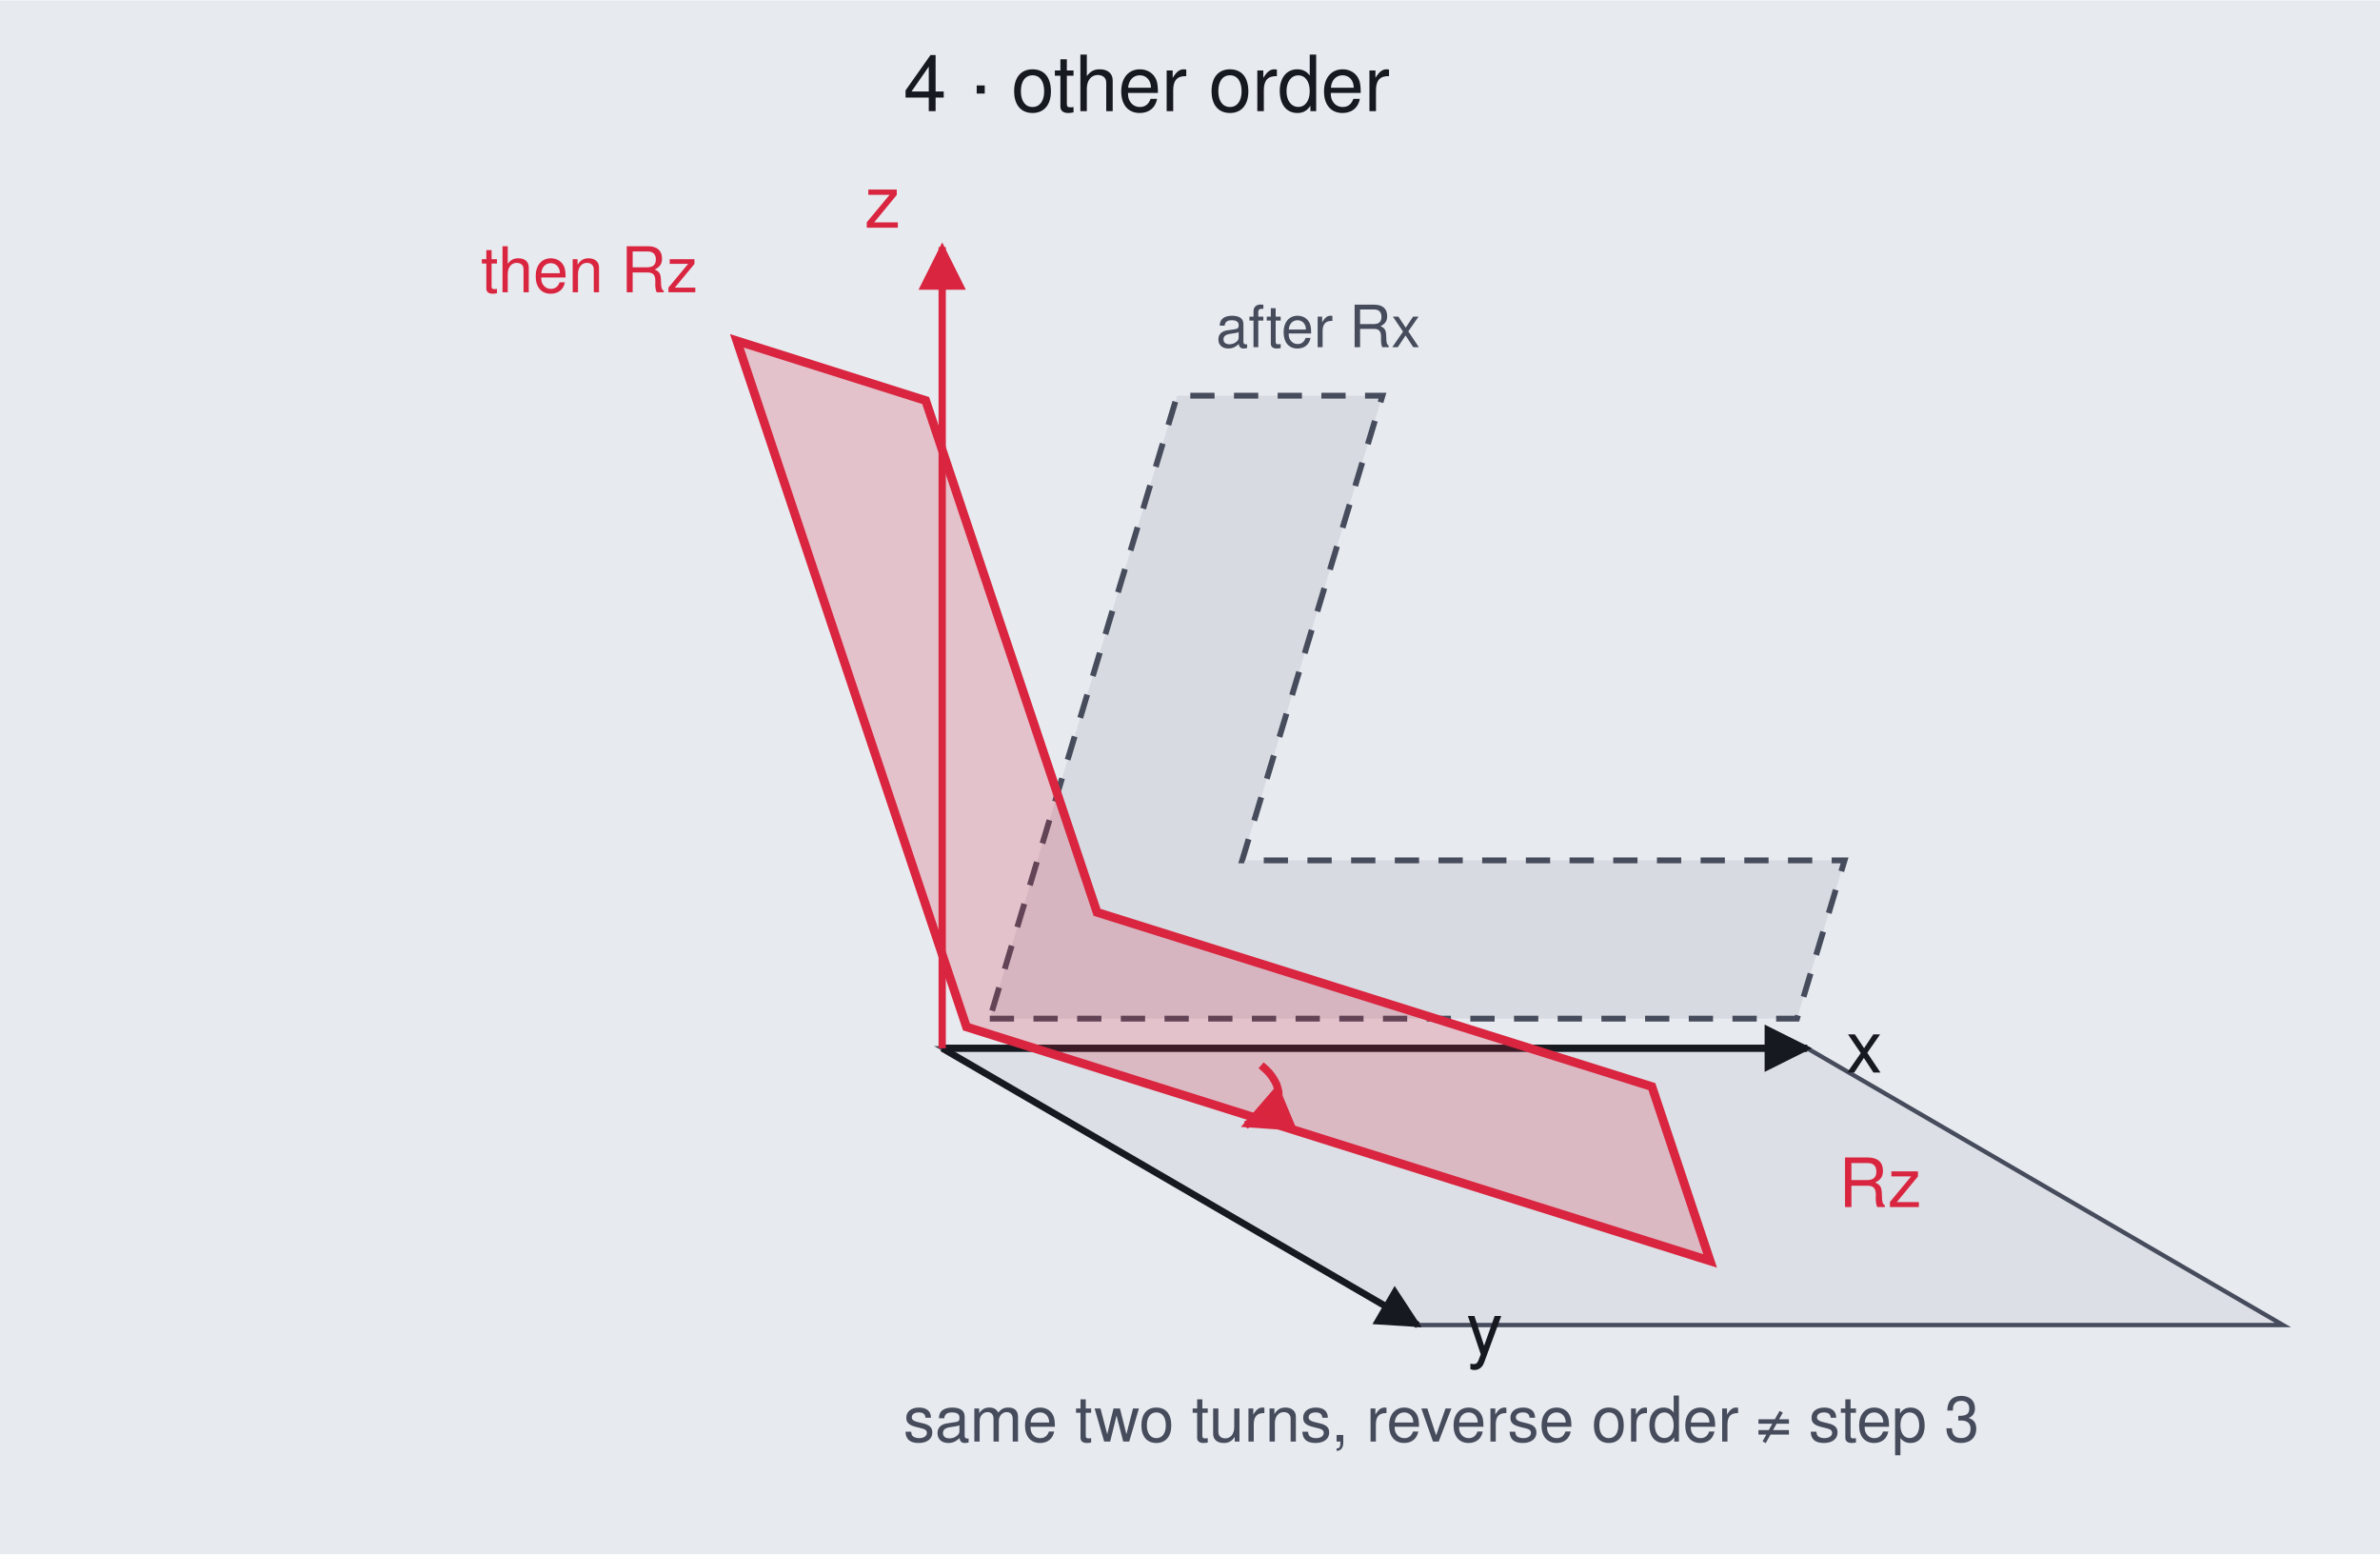
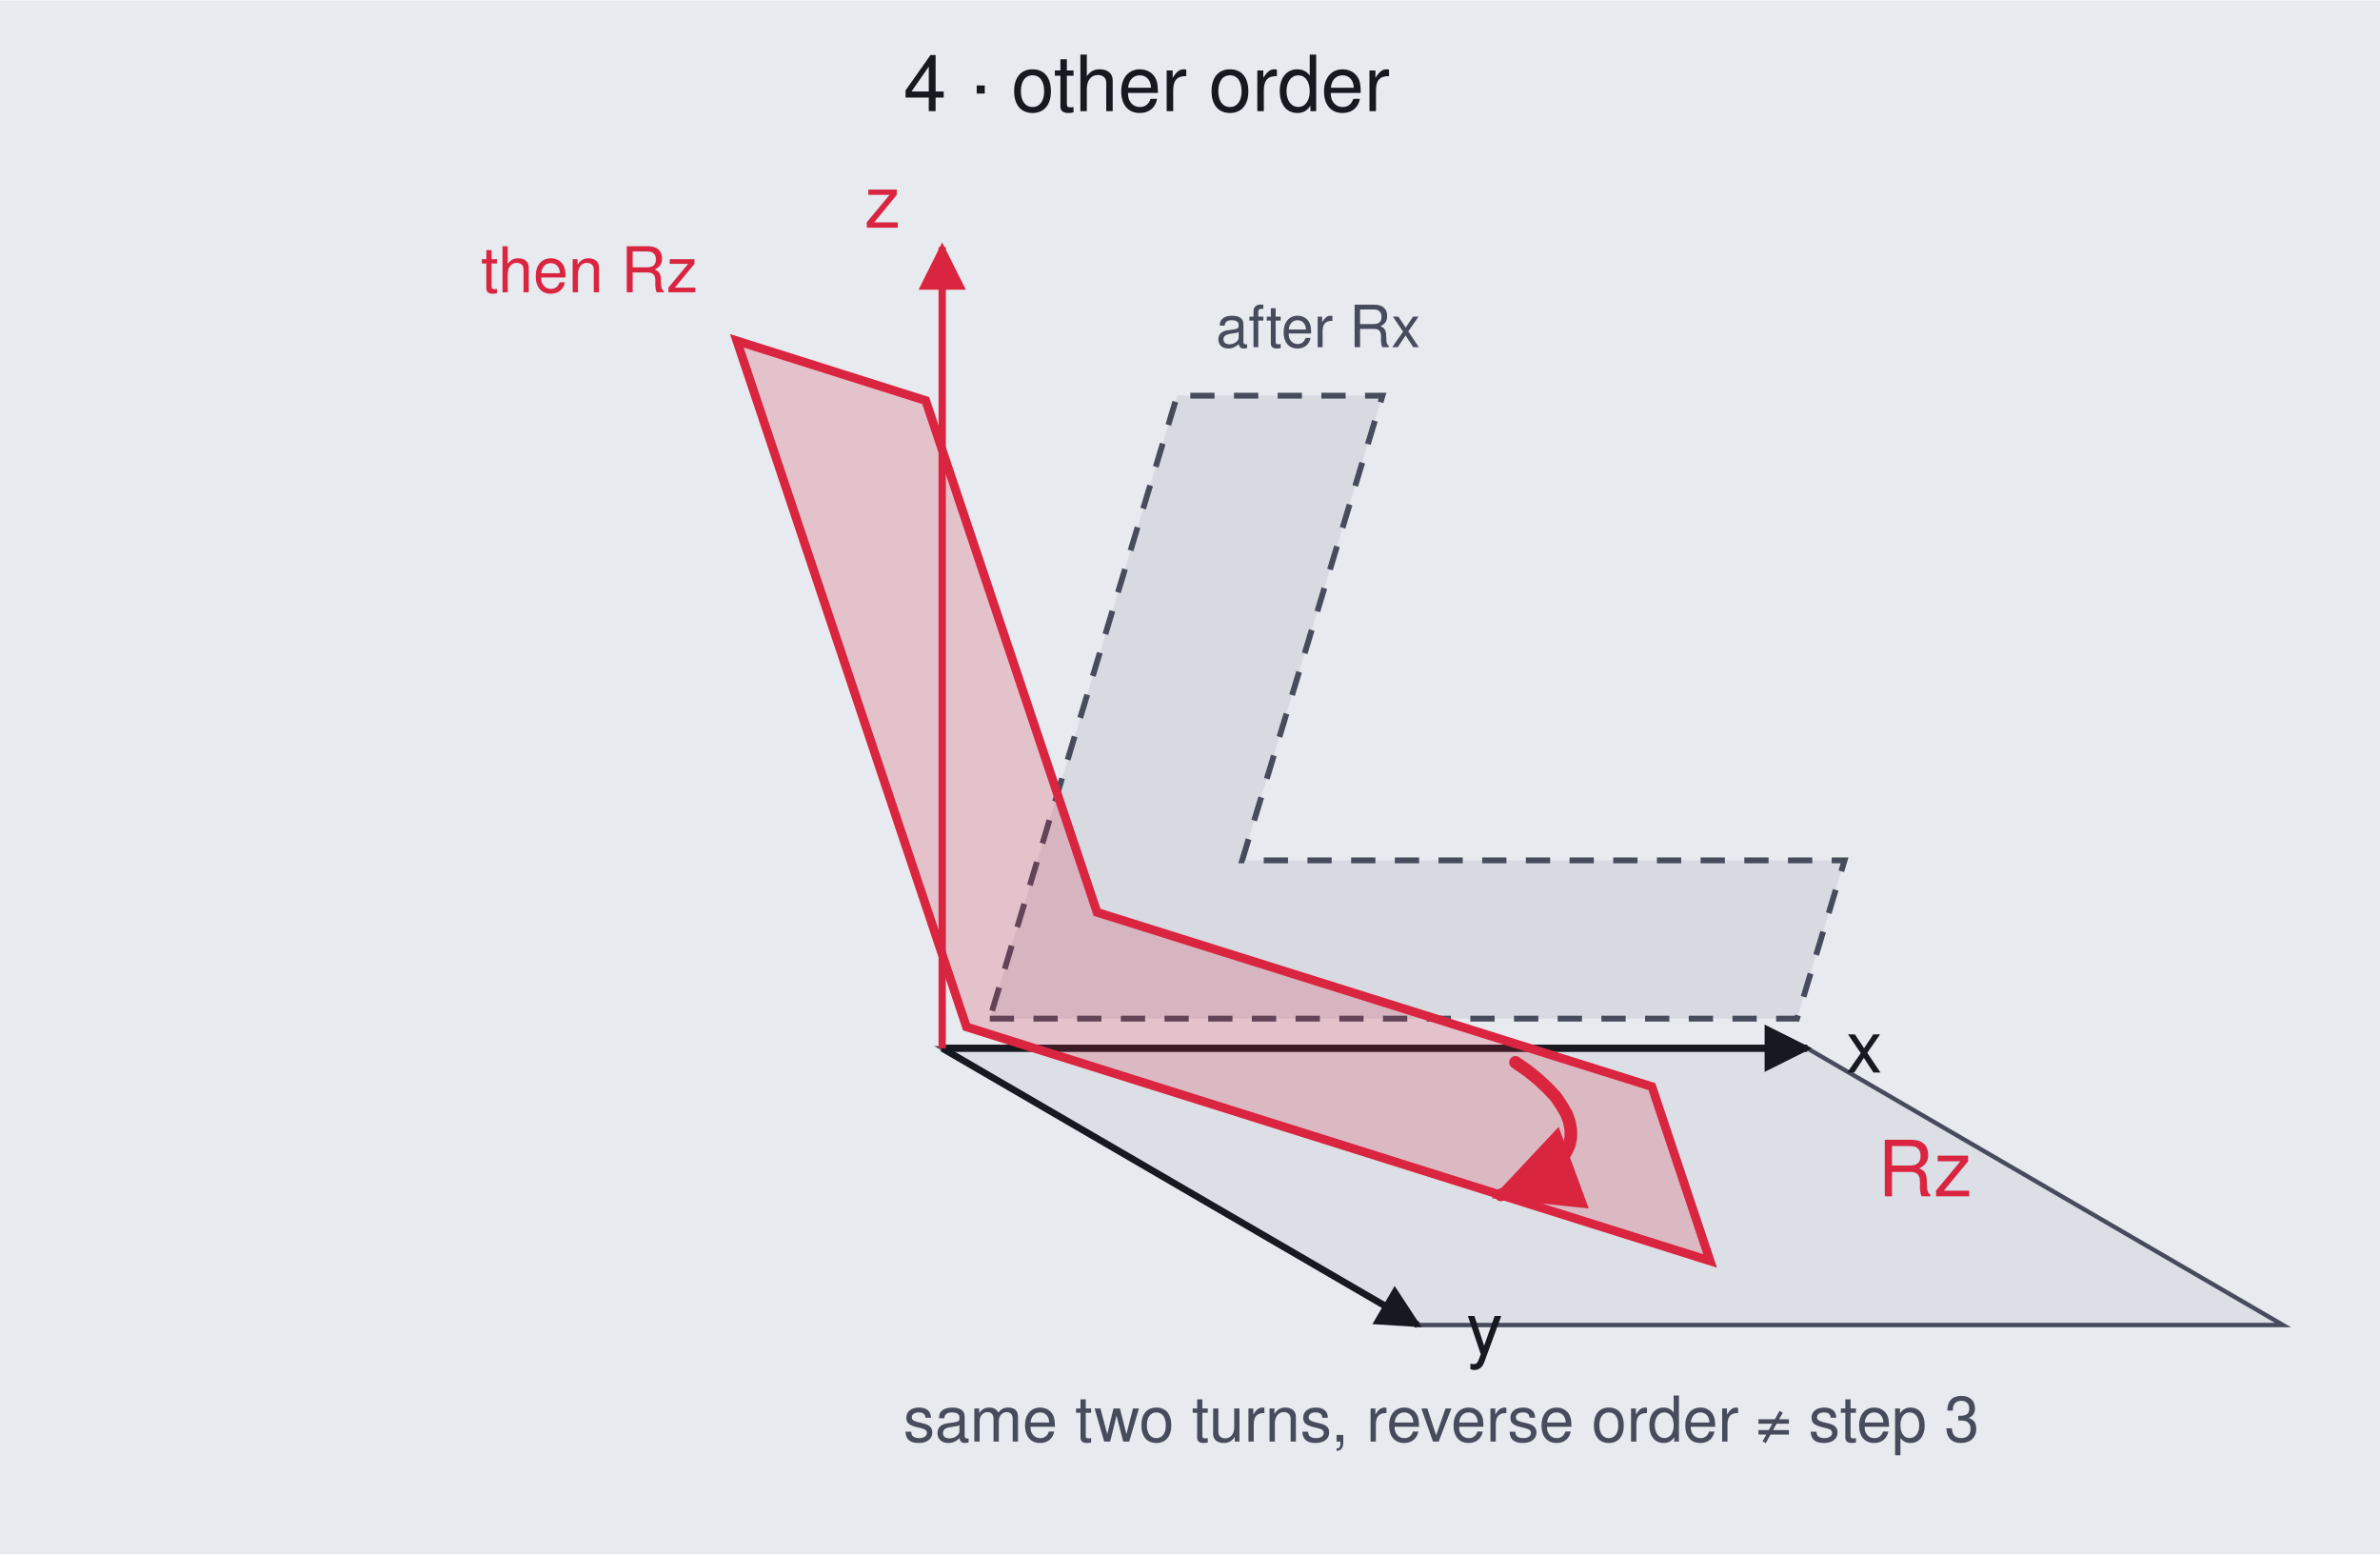
<svg xmlns="http://www.w3.org/2000/svg" viewBox="-104.1 -5.8 490.3 320.0" width="490" height="320" role="img">
  <rect x="-104.1" y="-5.8" width="490.3" height="320.0" fill="#e7eaef" />
  <defs>
    <marker id="s4-ink" viewBox="0 0 10 10" refX="9" refY="5" markerWidth="6.5" markerHeight="6.5" orient="auto">
      <path d="M0,0 L10,5 L0,10 z" fill="#171920" />
    </marker>
    <marker id="s4-coral" viewBox="0 0 10 10" refX="9" refY="5" markerWidth="6.5" markerHeight="6.5" orient="auto">
      <path d="M0,0 L10,5 L0,10 z" fill="#d9253f" />
    </marker>
    <marker id="s4-blue" viewBox="0 0 10 10" refX="9" refY="5" markerWidth="6.5" markerHeight="6.5" orient="auto">
      <path d="M0,0 L10,5 L0,10 z" fill="#3c00f7" />
    </marker>
  </defs>
  <polygon points="90.0,210.0 268.2,210.0 366.2,267.0 188.0,267.0" fill="#464c5c" fill-opacity="0.07" stroke="#464c5c" stroke-width="0.9" />
  <line x1="90.0" y1="210.0" x2="268.2" y2="210.0" stroke="#171920" stroke-width="1.5" fill="none" marker-end="url(#s4-ink)" />
  <line x1="90.0" y1="210.0" x2="188.0" y2="267.0" stroke="#171920" stroke-width="1.4" fill="none" marker-end="url(#s4-ink)" />
  <line x1="90.0" y1="210.0" x2="90.0" y2="45.0" stroke="#d9253f" stroke-width="1.5" fill="none" marker-end="url(#s4-coral)" />
  <text x="276.2" y="215.0" font-family="ui-monospace, GeistMonoVariableVF, Helvetica, monospace" font-size="15" fill="#171920" text-anchor="start">x</text>
  <text x="198.0" y="273.0" font-family="ui-monospace, GeistMonoVariableVF, Helvetica, monospace" font-size="15" fill="#171920" text-anchor="start">y</text>
  <text x="74.0" y="41.0" font-family="ui-monospace, GeistMonoVariableVF, Helvetica, monospace" font-size="15" fill="#d9253f" text-anchor="start">z</text>
  <text x="82.0" y="17.0" font-family="ui-monospace, GeistMonoVariableVF, Helvetica, monospace" font-size="16" fill="#171920" text-anchor="start">4 · other order</text>
-   <path d="M155.7,213.5 L156.6,214.3 L157.4,215.1 L158.0,215.9 L158.5,216.7 L158.9,217.5 L159.1,218.2 L159.3,219.0 L159.3,219.7 L159.2,220.4 L158.9,221.1 L158.5,221.8 L158.0,222.4 L157.4,223.0 L156.7,223.6 L155.8,224.2 L154.8,224.8 L153.7,225.3 L152.5,225.8" fill="none" stroke="#d9253f" stroke-width="1.6" marker-end="url(#s4-coral)" />
-   <text x="274.7" y="242.7" font-family="ui-monospace, GeistMonoVariableVF, Helvetica, monospace" font-size="14" fill="#d9253f" text-anchor="start">Rz</text>
+   <path d="M208.1,212.9 L210.7,214.7 L212.9,216.5 L214.8,218.3 L216.4,220.0 L217.6,221.8 L218.6,223.5 L219.2,225.1 L219.5,226.8 L219.5,228.4 L219.2,229.9 L218.5,231.4 L217.5,232.8 L216.2,234.2 L214.6,235.5 L212.7,236.8 L210.5,238.0 L207.9,239.1 L205.1,240.2" fill="none" stroke="#d9253f" stroke-width="2.6" stroke-linecap="round" stroke-linejoin="round" />
+   <polygon points="203.2,240.9 217.0,226.2 223.2,243.0" fill="#d9253f" />
+   <text x="282.7" y="240.5" font-family="ui-monospace, GeistMonoVariableVF, Helvetica, monospace" font-size="16" fill="#d9253f" text-anchor="start">Rz</text>
  <polygon points="99.8,203.9 266.1,203.9 275.9,171.3 151.8,171.3 180.7,75.6 138.4,75.6" fill="#464c5c" fill-opacity="0.1" stroke="#464c5c" stroke-width="1.2" stroke-dasharray="5 4" />
  <text x="146.4" y="65.6" font-family="ui-monospace, GeistMonoVariableVF, Helvetica, monospace" font-size="12" fill="#464c5c" text-anchor="start">after Rx</text>
  <polygon points="95.0,205.6 248.2,253.8 236.2,217.9 121.9,182.0 86.6,76.6 47.7,64.3" fill="#d9253f" fill-opacity="0.2" stroke="#d9253f" stroke-width="1.8" />
  <text x="39.7" y="54.3" font-family="ui-monospace, GeistMonoVariableVF, Helvetica, monospace" font-size="13" fill="#d9253f" text-anchor="end">then Rz</text>
  <text x="82.0" y="291.0" font-family="ui-monospace, GeistMonoVariableVF, Helvetica, monospace" font-size="13" fill="#464c5c" text-anchor="start">same two turns, reverse order ≠ step 3</text>
</svg>
